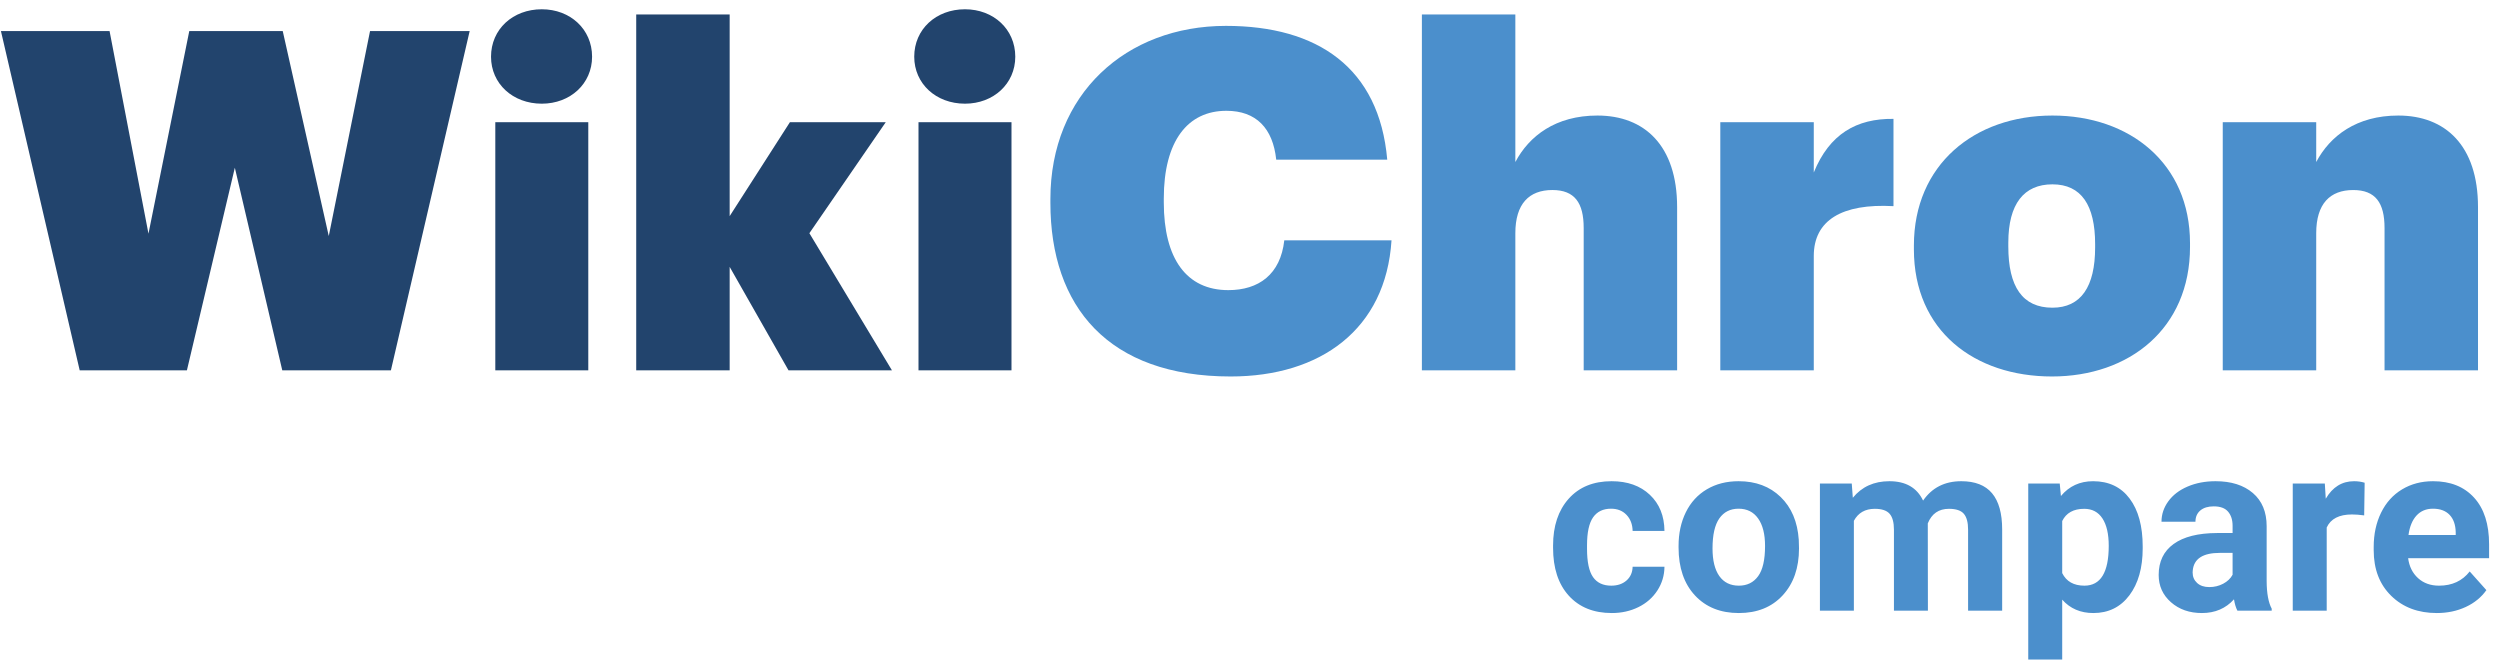
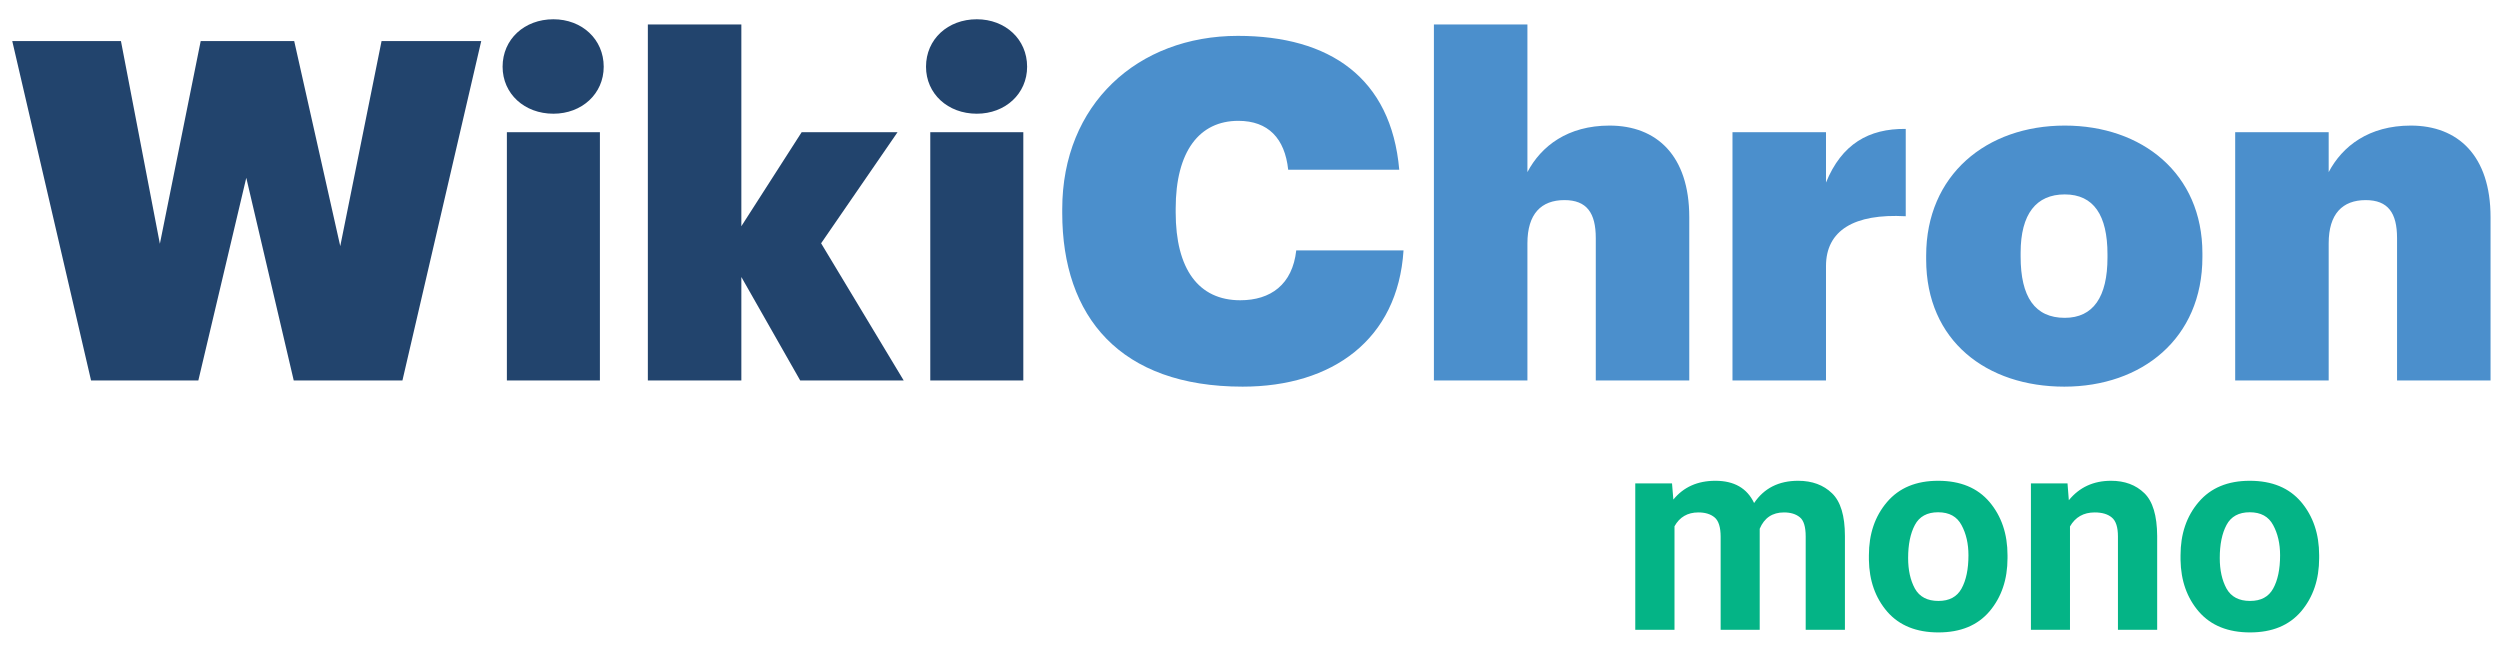
- <svg xmlns="http://www.w3.org/2000/svg" width="187px" height="50px" viewBox="0 0 187 50" version="1.1">
-   <defs />
-   <g id="Diseño" stroke="none" stroke-width="1" fill="none" fill-rule="evenodd">
-     <g id="home_previa_op2" transform="translate(-319, -416)">
-       <g id="Group-2" transform="translate(287, 300)">
-         <g id="classic">
-           <g id="logo-classics" transform="translate(31.54574, 115.9306)">
-             <polygon id="Fill-14" fill="#22446D" points="0.524 2.395 8.65 2.395 11.56 17.549 14.612 2.395 21.603 2.395 25.046 17.726 28.133 2.395 35.585 2.395 29.694 27.769 21.568 27.769 18.02 12.616 14.435 27.769 6.415 27.769" />
-             <path d="M37.503,27.769 L44.458,27.769 L44.458,9.209 L37.503,9.209 L37.503,27.769 Z M37.183,4.311 C37.183,2.254 38.815,0.763 40.981,0.763 C43.11,0.763 44.742,2.254 44.742,4.311 C44.742,6.334 43.11,7.825 40.981,7.825 C38.815,7.825 37.183,6.334 37.183,4.311 Z" id="Fill-16" fill="#22446D" />
-             <polygon id="Fill-18" fill="#22446D" points="48.043 1.153 55.033 1.153 55.033 16.236 59.54 9.209 66.709 9.209 60.996 17.513 67.171 27.769 59.434 27.769 55.033 20.032 55.033 27.769 48.043 27.769" />
-             <path d="M69.158,27.769 L76.114,27.769 L76.114,9.209 L69.158,9.209 L69.158,27.769 Z M68.839,4.311 C68.839,2.254 70.471,0.763 72.636,0.763 C74.765,0.763 76.397,2.254 76.397,4.311 C76.397,6.334 74.765,7.825 72.636,7.825 C70.471,7.825 68.839,6.334 68.839,4.311 Z" id="Fill-19" fill="#22446D" />
-             <path d="M79.024,15.241 L79.024,14.958 C79.024,7.115 84.666,2.005 92.154,2.005 C99.003,2.005 103.617,5.128 104.22,12.012 L95.916,12.012 C95.667,9.671 94.425,8.357 92.189,8.357 C89.28,8.357 87.506,10.628 87.506,14.923 L87.506,15.206 C87.506,19.43 89.208,21.771 92.332,21.771 C94.603,21.771 96.235,20.6 96.519,18.046 L104.54,18.046 C104.114,24.717 99.216,28.23 92.51,28.23 C83.353,28.23 79.024,23.014 79.024,15.241" id="Fill-20" fill="#4B8FCC" />
-             <path d="M106.811,1.153 L113.802,1.153 L113.802,12.19 C114.832,10.238 116.818,8.712 119.942,8.712 C123.455,8.712 125.903,10.948 125.903,15.561 L125.903,27.769 L118.914,27.769 L118.914,17.123 C118.914,15.241 118.239,14.283 116.571,14.283 C114.832,14.283 113.802,15.313 113.802,17.513 L113.802,27.769 L106.811,27.769 L106.811,1.153 Z" id="Fill-21" fill="#4B8FCC" />
-             <path d="M129.133,9.209 L136.125,9.209 L136.125,12.971 C137.296,10.096 139.319,8.926 142.087,8.961 L142.087,15.49 C138.219,15.277 136.125,16.554 136.125,19.216 L136.125,27.769 L129.133,27.769 L129.133,9.209 Z" id="Fill-22" fill="#4B8FCC" />
-             <path d="M157.17,18.578 L157.17,18.329 C157.17,15.419 156.14,13.858 153.976,13.858 C151.847,13.858 150.676,15.313 150.676,18.223 L150.676,18.507 C150.676,21.523 151.74,23.085 153.976,23.085 C156.104,23.085 157.17,21.523 157.17,18.578 M143.614,18.72 L143.614,18.435 C143.614,12.403 148.12,8.712 153.976,8.712 C159.76,8.712 164.267,12.296 164.267,18.258 L164.267,18.542 C164.267,24.646 159.724,28.23 153.94,28.23 C148.155,28.23 143.614,24.824 143.614,18.72" id="Fill-23" fill="#4B8FCC" />
-             <path d="M166.716,9.209 L173.707,9.209 L173.707,12.19 C174.737,10.238 176.724,8.712 179.847,8.712 C183.36,8.712 185.809,10.948 185.809,15.561 L185.809,27.769 L178.818,27.769 L178.818,17.123 C178.818,15.241 178.143,14.284 176.475,14.284 C174.737,14.284 173.707,15.313 173.707,17.512 L173.707,27.769 L166.716,27.769 L166.716,9.209 Z" id="Fill-24" fill="#4B8FCC" />
-             <path d="M120.975,43.877 C121.444,43.877 121.825,43.748 122.118,43.49 C122.411,43.233 122.563,42.89 122.575,42.462 L124.956,42.462 C124.951,43.107 124.775,43.697 124.429,44.233 C124.083,44.769 123.61,45.185 123.01,45.481 C122.409,45.777 121.746,45.925 121.019,45.925 C119.66,45.925 118.587,45.493 117.802,44.629 C117.017,43.764 116.624,42.571 116.624,41.047 L116.624,40.88 C116.624,39.415 117.014,38.246 117.793,37.373 C118.573,36.5 119.642,36.064 121.001,36.064 C122.191,36.064 123.144,36.402 123.862,37.079 C124.58,37.756 124.945,38.656 124.956,39.781 L122.575,39.781 C122.563,39.289 122.411,38.889 122.118,38.582 C121.825,38.274 121.438,38.12 120.957,38.12 C120.366,38.12 119.919,38.336 119.617,38.766 C119.315,39.197 119.164,39.896 119.164,40.862 L119.164,41.126 C119.164,42.105 119.314,42.808 119.613,43.236 C119.912,43.663 120.366,43.877 120.975,43.877 Z M126.011,40.906 C126.011,39.963 126.193,39.122 126.556,38.384 C126.919,37.646 127.442,37.074 128.125,36.67 C128.808,36.266 129.6,36.064 130.502,36.064 C131.786,36.064 132.833,36.456 133.644,37.241 C134.456,38.027 134.909,39.093 135.002,40.441 L135.02,41.091 C135.02,42.55 134.613,43.72 133.798,44.602 C132.984,45.484 131.891,45.925 130.52,45.925 C129.149,45.925 128.055,45.486 127.237,44.607 C126.42,43.728 126.011,42.532 126.011,41.021 L126.011,40.906 Z M128.551,41.091 C128.551,41.993 128.721,42.683 129.061,43.161 C129.401,43.638 129.887,43.877 130.52,43.877 C131.135,43.877 131.616,43.641 131.961,43.17 C132.307,42.698 132.48,41.944 132.48,40.906 C132.48,40.022 132.307,39.336 131.961,38.85 C131.616,38.363 131.129,38.12 130.502,38.12 C129.881,38.12 129.401,38.362 129.061,38.845 C128.721,39.329 128.551,40.077 128.551,41.091 Z M138.966,36.239 L139.045,37.303 C139.719,36.477 140.63,36.064 141.779,36.064 C143.003,36.064 143.844,36.547 144.301,37.514 C144.969,36.547 145.921,36.064 147.158,36.064 C148.189,36.064 148.956,36.364 149.46,36.965 C149.964,37.565 150.216,38.469 150.216,39.676 L150.216,45.749 L147.667,45.749 L147.667,39.685 C147.667,39.146 147.562,38.752 147.351,38.503 C147.14,38.254 146.768,38.129 146.235,38.129 C145.473,38.129 144.946,38.492 144.653,39.219 L144.662,45.749 L142.121,45.749 L142.121,39.694 C142.121,39.143 142.013,38.744 141.796,38.498 C141.58,38.252 141.21,38.129 140.689,38.129 C139.968,38.129 139.447,38.428 139.124,39.026 L139.124,45.749 L136.584,45.749 L136.584,36.239 L138.966,36.239 Z M160.728,41.082 C160.728,42.547 160.395,43.72 159.73,44.602 C159.065,45.484 158.167,45.925 157.037,45.925 C156.076,45.925 155.299,45.591 154.707,44.923 L154.707,49.405 L152.167,49.405 L152.167,36.239 L154.523,36.239 L154.611,37.171 C155.226,36.433 156.029,36.064 157.019,36.064 C158.191,36.064 159.102,36.497 159.752,37.364 C160.403,38.232 160.728,39.427 160.728,40.95 L160.728,41.082 Z M158.188,40.898 C158.188,40.013 158.031,39.33 157.718,38.85 C157.404,38.369 156.949,38.129 156.351,38.129 C155.554,38.129 155.006,38.434 154.707,39.043 L154.707,42.937 C155.018,43.564 155.572,43.877 156.369,43.877 C157.581,43.877 158.188,42.884 158.188,40.898 Z M167.812,45.749 C167.695,45.521 167.61,45.237 167.557,44.897 C166.942,45.582 166.142,45.925 165.158,45.925 C164.226,45.925 163.454,45.655 162.842,45.116 C162.229,44.577 161.923,43.898 161.923,43.077 C161.923,42.07 162.297,41.296 163.044,40.757 C163.791,40.218 164.871,39.946 166.283,39.94 L167.452,39.94 L167.452,39.395 C167.452,38.955 167.339,38.604 167.113,38.34 C166.888,38.076 166.532,37.945 166.045,37.945 C165.618,37.945 165.282,38.047 165.039,38.252 C164.796,38.457 164.674,38.738 164.674,39.096 L162.134,39.096 C162.134,38.545 162.304,38.035 162.644,37.567 C162.984,37.098 163.464,36.73 164.085,36.464 C164.706,36.197 165.404,36.064 166.177,36.064 C167.349,36.064 168.279,36.358 168.968,36.947 C169.656,37.536 170,38.363 170,39.43 L170,43.552 C170.006,44.454 170.132,45.137 170.378,45.6 L170.378,45.749 L167.812,45.749 Z M165.711,43.983 C166.086,43.983 166.432,43.899 166.748,43.732 C167.065,43.565 167.299,43.341 167.452,43.06 L167.452,41.425 L166.502,41.425 C165.231,41.425 164.554,41.864 164.472,42.743 L164.463,42.893 C164.463,43.209 164.575,43.47 164.797,43.675 C165.02,43.88 165.325,43.983 165.711,43.983 Z M177.295,38.621 C176.95,38.574 176.645,38.551 176.381,38.551 C175.42,38.551 174.79,38.876 174.492,39.527 L174.492,45.749 L171.952,45.749 L171.952,36.239 L174.351,36.239 L174.421,37.373 C174.931,36.5 175.637,36.064 176.539,36.064 C176.821,36.064 177.084,36.102 177.33,36.178 L177.295,38.621 Z M182.727,45.925 C181.332,45.925 180.197,45.497 179.321,44.642 C178.445,43.786 178.007,42.647 178.007,41.223 L178.007,40.977 C178.007,40.022 178.192,39.168 178.561,38.415 C178.93,37.662 179.453,37.082 180.13,36.675 C180.807,36.267 181.579,36.064 182.446,36.064 C183.747,36.064 184.77,36.474 185.517,37.294 C186.265,38.114 186.638,39.278 186.638,40.783 L186.638,41.821 L180.582,41.821 C180.664,42.442 180.912,42.94 181.325,43.315 C181.738,43.69 182.261,43.877 182.894,43.877 C183.872,43.877 184.637,43.523 185.188,42.814 L186.436,44.211 C186.055,44.75 185.539,45.171 184.889,45.472 C184.239,45.774 183.518,45.925 182.727,45.925 Z M182.437,38.12 C181.933,38.12 181.524,38.29 181.211,38.63 C180.897,38.97 180.697,39.456 180.609,40.089 L184.142,40.089 L184.142,39.887 C184.13,39.324 183.978,38.889 183.685,38.582 C183.392,38.274 182.976,38.12 182.437,38.12 Z" id="compare" fill="#4B8FCC" />
+ <svg xmlns="http://www.w3.org/2000/svg" width="237px" height="63px" viewBox="0 0 237 57" version="1.1" id="svg2">
+   <defs id="defs8" />
+   <g id="Diseño" stroke-width="1" stroke="none" fill-rule="evenodd" fill="none">
+     <g id="home_previa" transform="translate(-200, -439)">
+       <g id="classic" transform="translate(160, 292)">
+         <g id="tipo-logo" transform="translate(40, 147)">
+           <g id="g3357" transform="translate(0.4982918,-2.141653)">
+             <polygon points="18.304,35.211 8.134,35.211 0.664,3.037 10.968,3.037 14.658,22.252 18.528,3.037 27.393,3.037 31.758,22.476 35.673,3.037 45.122,3.037 37.652,35.211 27.348,35.211 22.849,15.997 " id="Fill-14" style="fill:#22446d" />
+             <path id="Fill-16" d="m 47.554,35.211 8.819,0 0,-23.534 -8.819,0 0,23.534 z M 47.148,5.467 c 0,-2.609 2.07,-4.499 4.816,-4.499 2.699,0 4.769,1.89 4.769,4.499 0,2.565 -2.07,4.455 -4.769,4.455 -2.746,0 -4.816,-1.89 -4.816,-4.455 z" style="fill:#22446d" />
+             <polygon points="60.918,1.462 69.782,1.462 69.782,20.587 75.497,11.677 84.587,11.677 77.343,22.206 85.173,35.211 75.362,35.211 69.782,25.401 69.782,35.211 60.918,35.211 " id="Fill-18" style="fill:#22446d" />
+             <path id="Fill-19" d="m 87.692,35.211 8.82,0 0,-23.534 -8.82,0 0,23.534 z M 87.288,5.467 c 0,-2.609 2.069,-4.499 4.815,-4.499 2.699,0 4.769,1.89 4.769,4.499 0,2.565 -2.07,4.455 -4.769,4.455 -2.746,0 -4.815,-1.89 -4.815,-4.455 z" style="fill:#22446d" />
+             <path id="Fill-20" d="m 100.202,19.326 0,-0.359 c 0,-9.945 7.154,-16.425 16.649,-16.425 8.685,0 14.535,3.96 15.3,12.689 l -10.529,0 c -0.316,-2.969 -1.891,-4.634 -4.726,-4.634 -3.689,0 -5.939,2.879 -5.939,8.325 l 0,0.359 c 0,5.356 2.159,8.325 6.12,8.325 2.879,0 4.949,-1.485 5.309,-4.724 l 10.17,0 c -0.54,8.459 -6.75,12.914 -15.254,12.914 -11.61,0 -17.1,-6.615 -17.1,-16.47" style="fill:#4b8fcc" />
+             <path id="Fill-21" d="m 135.436,1.462 8.865,0 0,13.995 c 1.305,-2.475 3.824,-4.41 7.785,-4.41 4.455,0 7.559,2.835 7.559,8.685 l 0,15.479 -8.863,0 0,-13.499 c 0,-2.386 -0.856,-3.601 -2.971,-3.601 -2.205,0 -3.51,1.306 -3.51,4.095 l 0,13.005 -8.865,0 0,-33.749 z" style="fill:#4b8fcc" />
+             <path id="Fill-22" d="m 163.741,11.677 8.865,0 0,4.77 c 1.485,-3.645 4.05,-5.129 7.56,-5.084 l 0,8.279 c -4.905,-0.271 -7.56,1.349 -7.56,4.724 l 0,10.845 -8.865,0 0,-23.534 z" style="fill:#4b8fcc" />
+             <path id="Fill-23" d="m 199.291,23.557 0,-0.315 c 0,-3.69 -1.305,-5.67 -4.05,-5.67 -2.699,0 -4.184,1.845 -4.184,5.535 l 0,0.36 c 0,3.824 1.349,5.805 4.184,5.805 2.699,0 4.05,-1.981 4.05,-5.715 m -17.189,0.18 0,-0.361 c 0,-7.649 5.714,-12.329 13.139,-12.329 7.335,0 13.049,4.545 13.049,12.105 l 0,0.36 c 0,7.739 -5.76,12.284 -13.094,12.284 -7.335,0 -13.094,-4.319 -13.094,-12.059" style="fill:#4b8fcc" />
+             <path id="Fill-24" d="m 211.397,11.677 8.864,0 0,3.78 c 1.306,-2.475 3.825,-4.41 7.785,-4.41 4.455,0 7.56,2.835 7.56,8.685 l 0,15.479 -8.864,0 0,-13.499 c 0,-2.386 -0.856,-3.6 -2.971,-3.6 -2.204,0 -3.51,1.305 -3.51,4.094 l 0,13.005 -8.864,0 0,-23.534 z" style="fill:#4b8fcc" />
          </g>
+           <text id="text23" font-size="23" font-weight="bold" line-spacing="33" x="-0.401" style="font-style:normal;font-variant:normal;font-weight:bold;font-stretch:normal;font-size:26.25px;line-height:125%;font-family:Roboto-Bold, Roboto;-inkscape-font-specification:'Roboto-Bold, Roboto, Bold';text-align:start;writing-mode:lr-tb;text-anchor:start;fill:#04B486" y="3.702">
+             <tspan x="153.603" y="56.702" id="tspan25" style="font-style:normal;font-variant:normal;font-weight:bold;font-stretch:normal;font-size:26.25px;line-height:125%;font-family:Roboto-Bold, Roboto;-inkscape-font-specification:'Roboto-Bold, Roboto, Bold';text-align:start;writing-mode:lr-tb;text-anchor:start">mono</tspan>
+           </text>
        </g>
      </g>
    </g>
  </g>
</svg>
